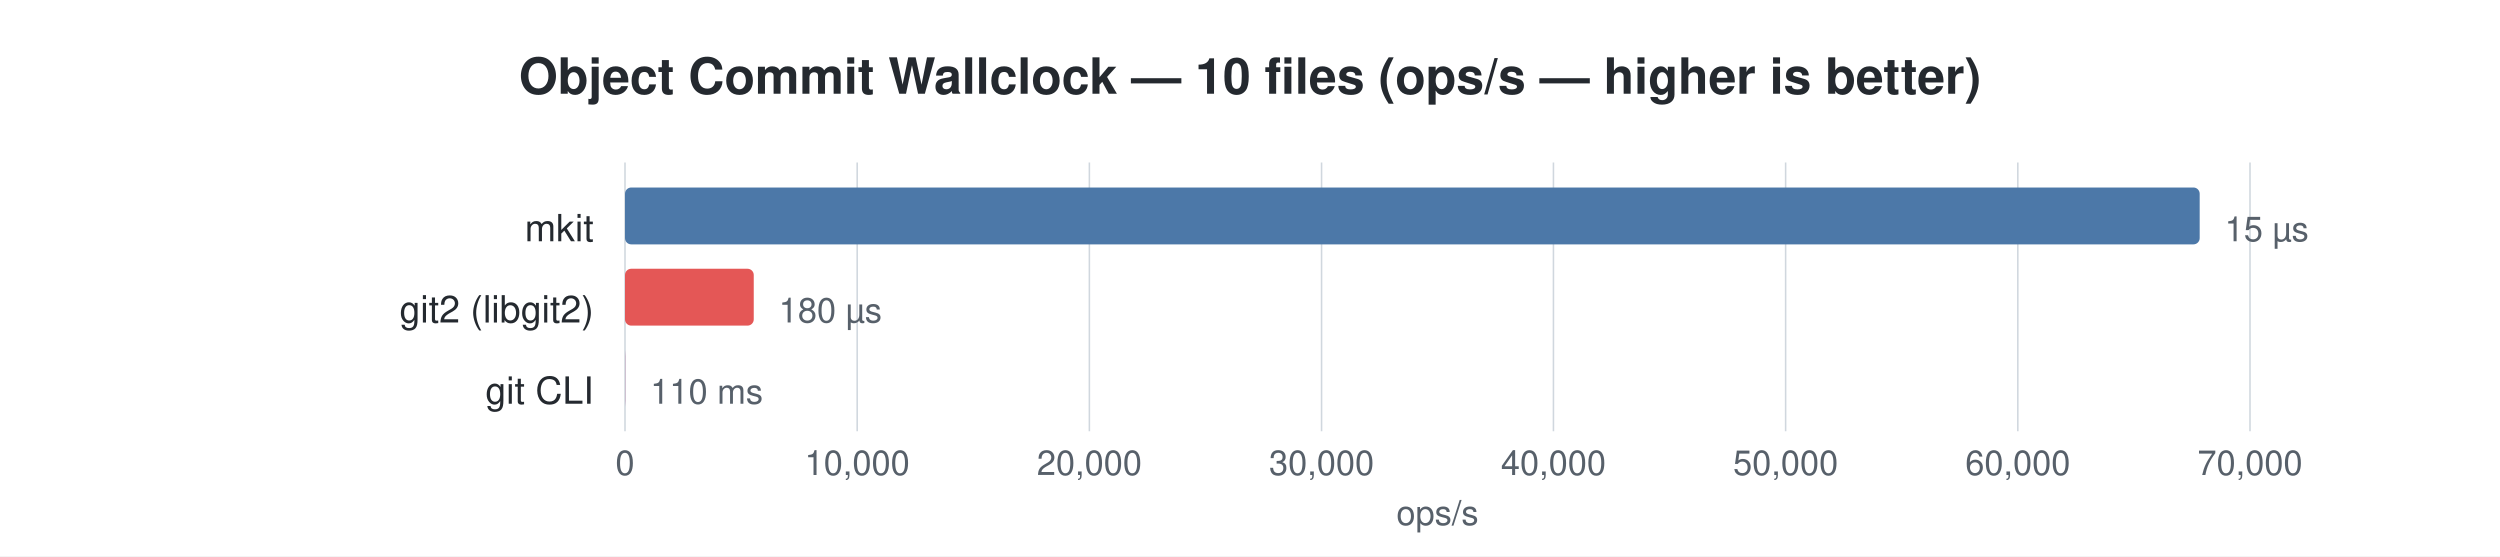
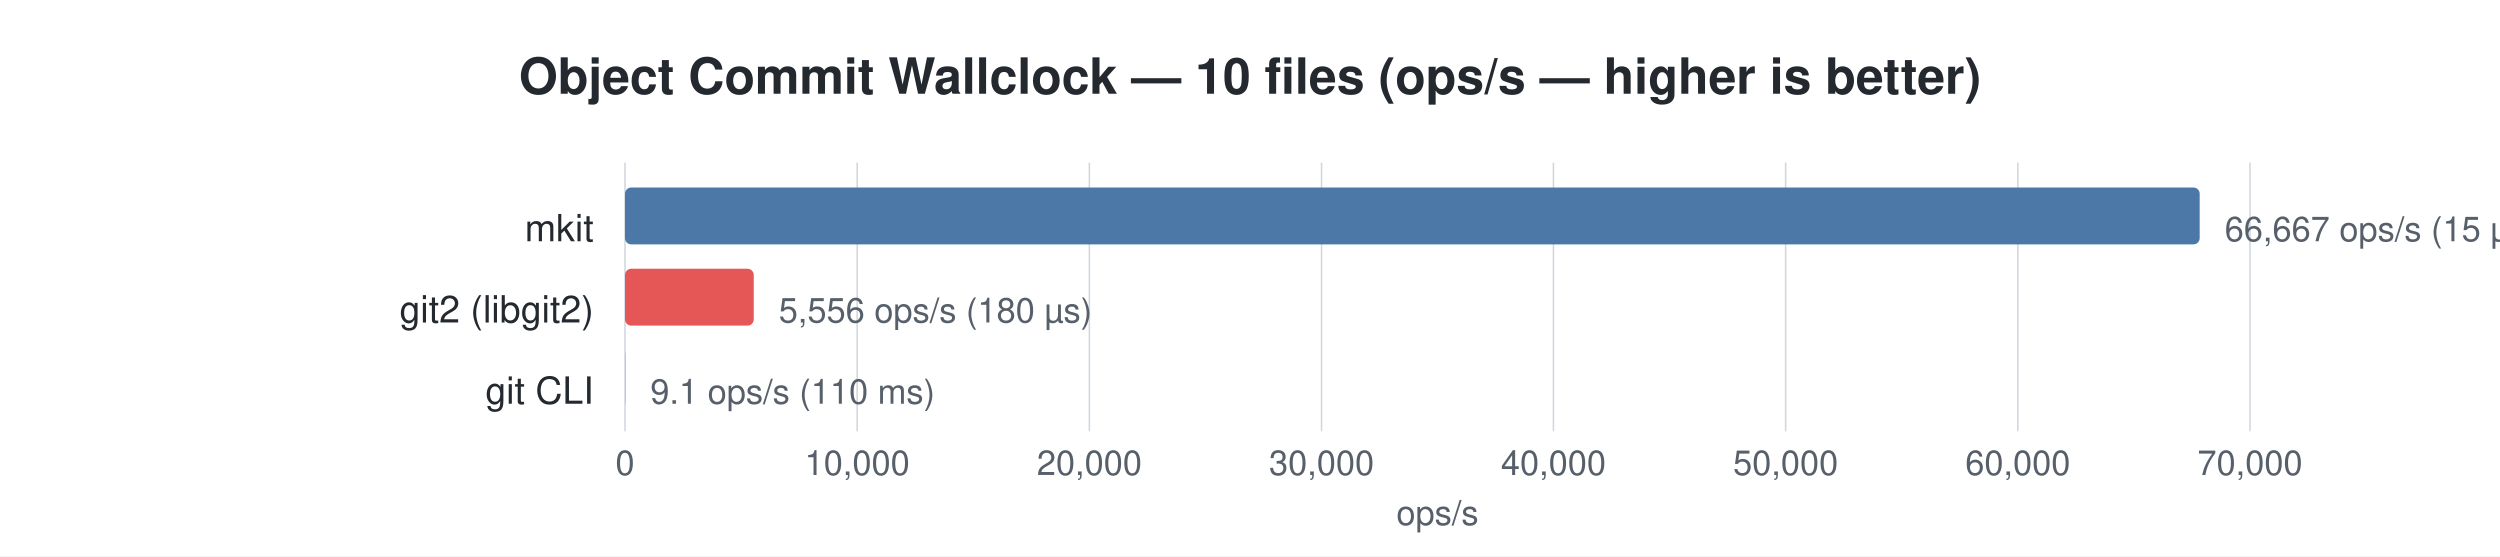
<svg xmlns="http://www.w3.org/2000/svg" width="800" height="178" viewBox="0 0 800 178">
  <style>
text { font-family: -apple-system, BlinkMacSystemFont, "Segoe UI", Helvetica, Arial, sans-serif; }
.title { font-size: 16px; font-weight: 600; fill: #24292f; }
.label { font-size: 12px; fill: #24292f; }
.value { font-size: 11px; fill: #57606a; }
.axis-label { font-size: 11px; fill: #57606a; }
.grid { stroke: #d0d7de; stroke-width: 0.5; }
</style>
  <rect width="100%" height="100%" fill="white" />
  <text x="400.0" y="30" text-anchor="middle" class="title">Object Commit Wallclock — 10 files (ops/s — higher is better)</text>
  <line x1="200.0" y1="52.0" x2="200.0" y2="138.0" class="grid" />
  <text x="200.0" y="152.0" text-anchor="middle" class="axis-label">0</text>
  <line x1="274.3" y1="52.0" x2="274.3" y2="138.0" class="grid" />
  <text x="274.3" y="152.0" text-anchor="middle" class="axis-label">10,000</text>
  <line x1="348.6" y1="52.0" x2="348.6" y2="138.0" class="grid" />
  <text x="348.6" y="152.0" text-anchor="middle" class="axis-label">20,000</text>
  <line x1="422.9" y1="52.0" x2="422.9" y2="138.0" class="grid" />
  <text x="422.9" y="152.0" text-anchor="middle" class="axis-label">30,000</text>
  <line x1="497.1" y1="52.0" x2="497.1" y2="138.0" class="grid" />
  <text x="497.1" y="152.0" text-anchor="middle" class="axis-label">40,000</text>
  <line x1="571.4" y1="52.0" x2="571.4" y2="138.0" class="grid" />
  <text x="571.4" y="152.0" text-anchor="middle" class="axis-label">50,000</text>
  <line x1="645.7" y1="52.0" x2="645.7" y2="138.0" class="grid" />
  <text x="645.7" y="152.0" text-anchor="middle" class="axis-label">60,000</text>
  <line x1="720.0" y1="52.0" x2="720.0" y2="138.0" class="grid" />
  <text x="720.0" y="152.0" text-anchor="middle" class="axis-label">70,000</text>
  <text x="460.0" y="168.0" text-anchor="middle" class="axis-label">ops/s</text>
  <text x="190.0" y="77.2" text-anchor="end" class="label">mkit</text>
  <rect x="200.0" y="60.0" width="503.9" height="18.2" rx="2" fill="#4C78A8" />
-   <text x="711.9" y="77.2" class="value">15 µs</text>
+   <text x="711.9" y="77.2" class="value">66,667 ops/s (15 µs)</text>
  <text x="190.0" y="103.2" text-anchor="end" class="label">git2 (libgit2)</text>
  <rect x="200.0" y="86.0" width="41.2" height="18.2" rx="2" fill="#E45756" />
-   <text x="249.2" y="103.2" class="value">180 µs</text>
+   <text x="249.2" y="103.2" class="value">5,556 ops/s (180 µs)</text>
  <text x="190.0" y="129.2" text-anchor="end" class="label">git CLI</text>
  <rect x="200.0" y="112.0" width="0.1" height="18.2" rx="2" fill="#B279A2" />
-   <text x="208.1" y="129.2" class="value">110 ms</text>
+   <text x="208.1" y="129.2" class="value">9.1 ops/s (110 ms)</text>
</svg>
